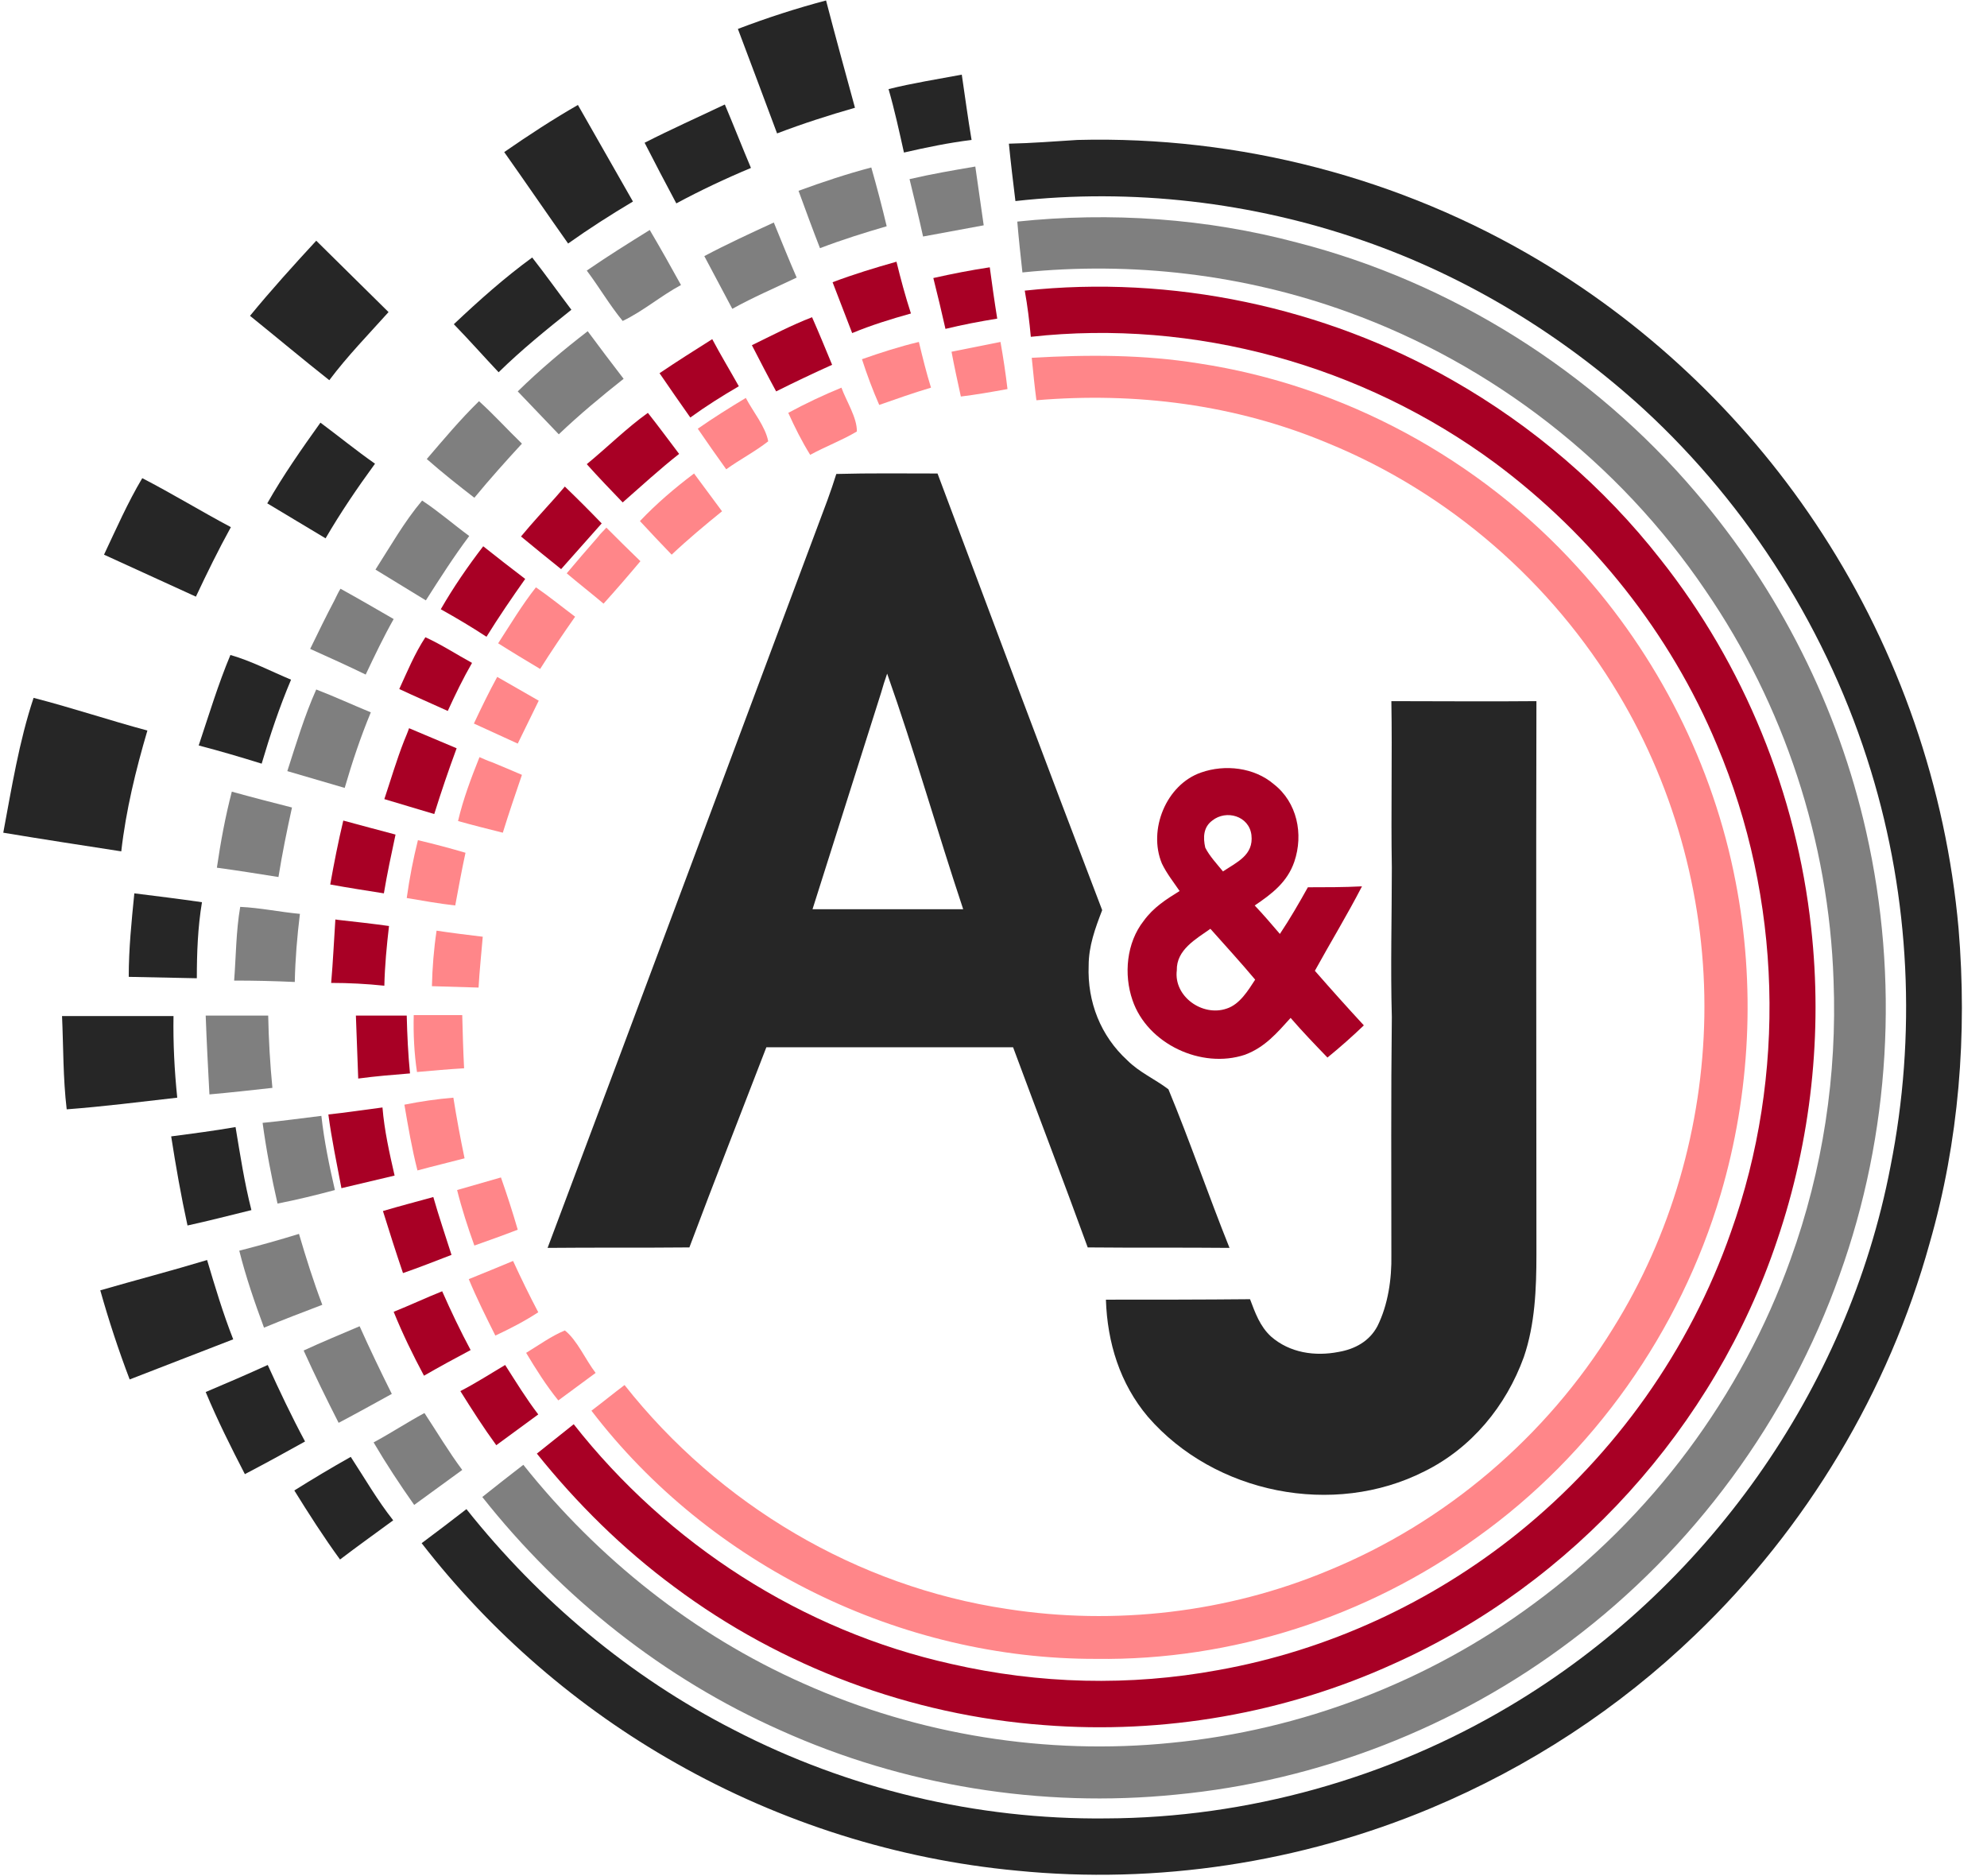
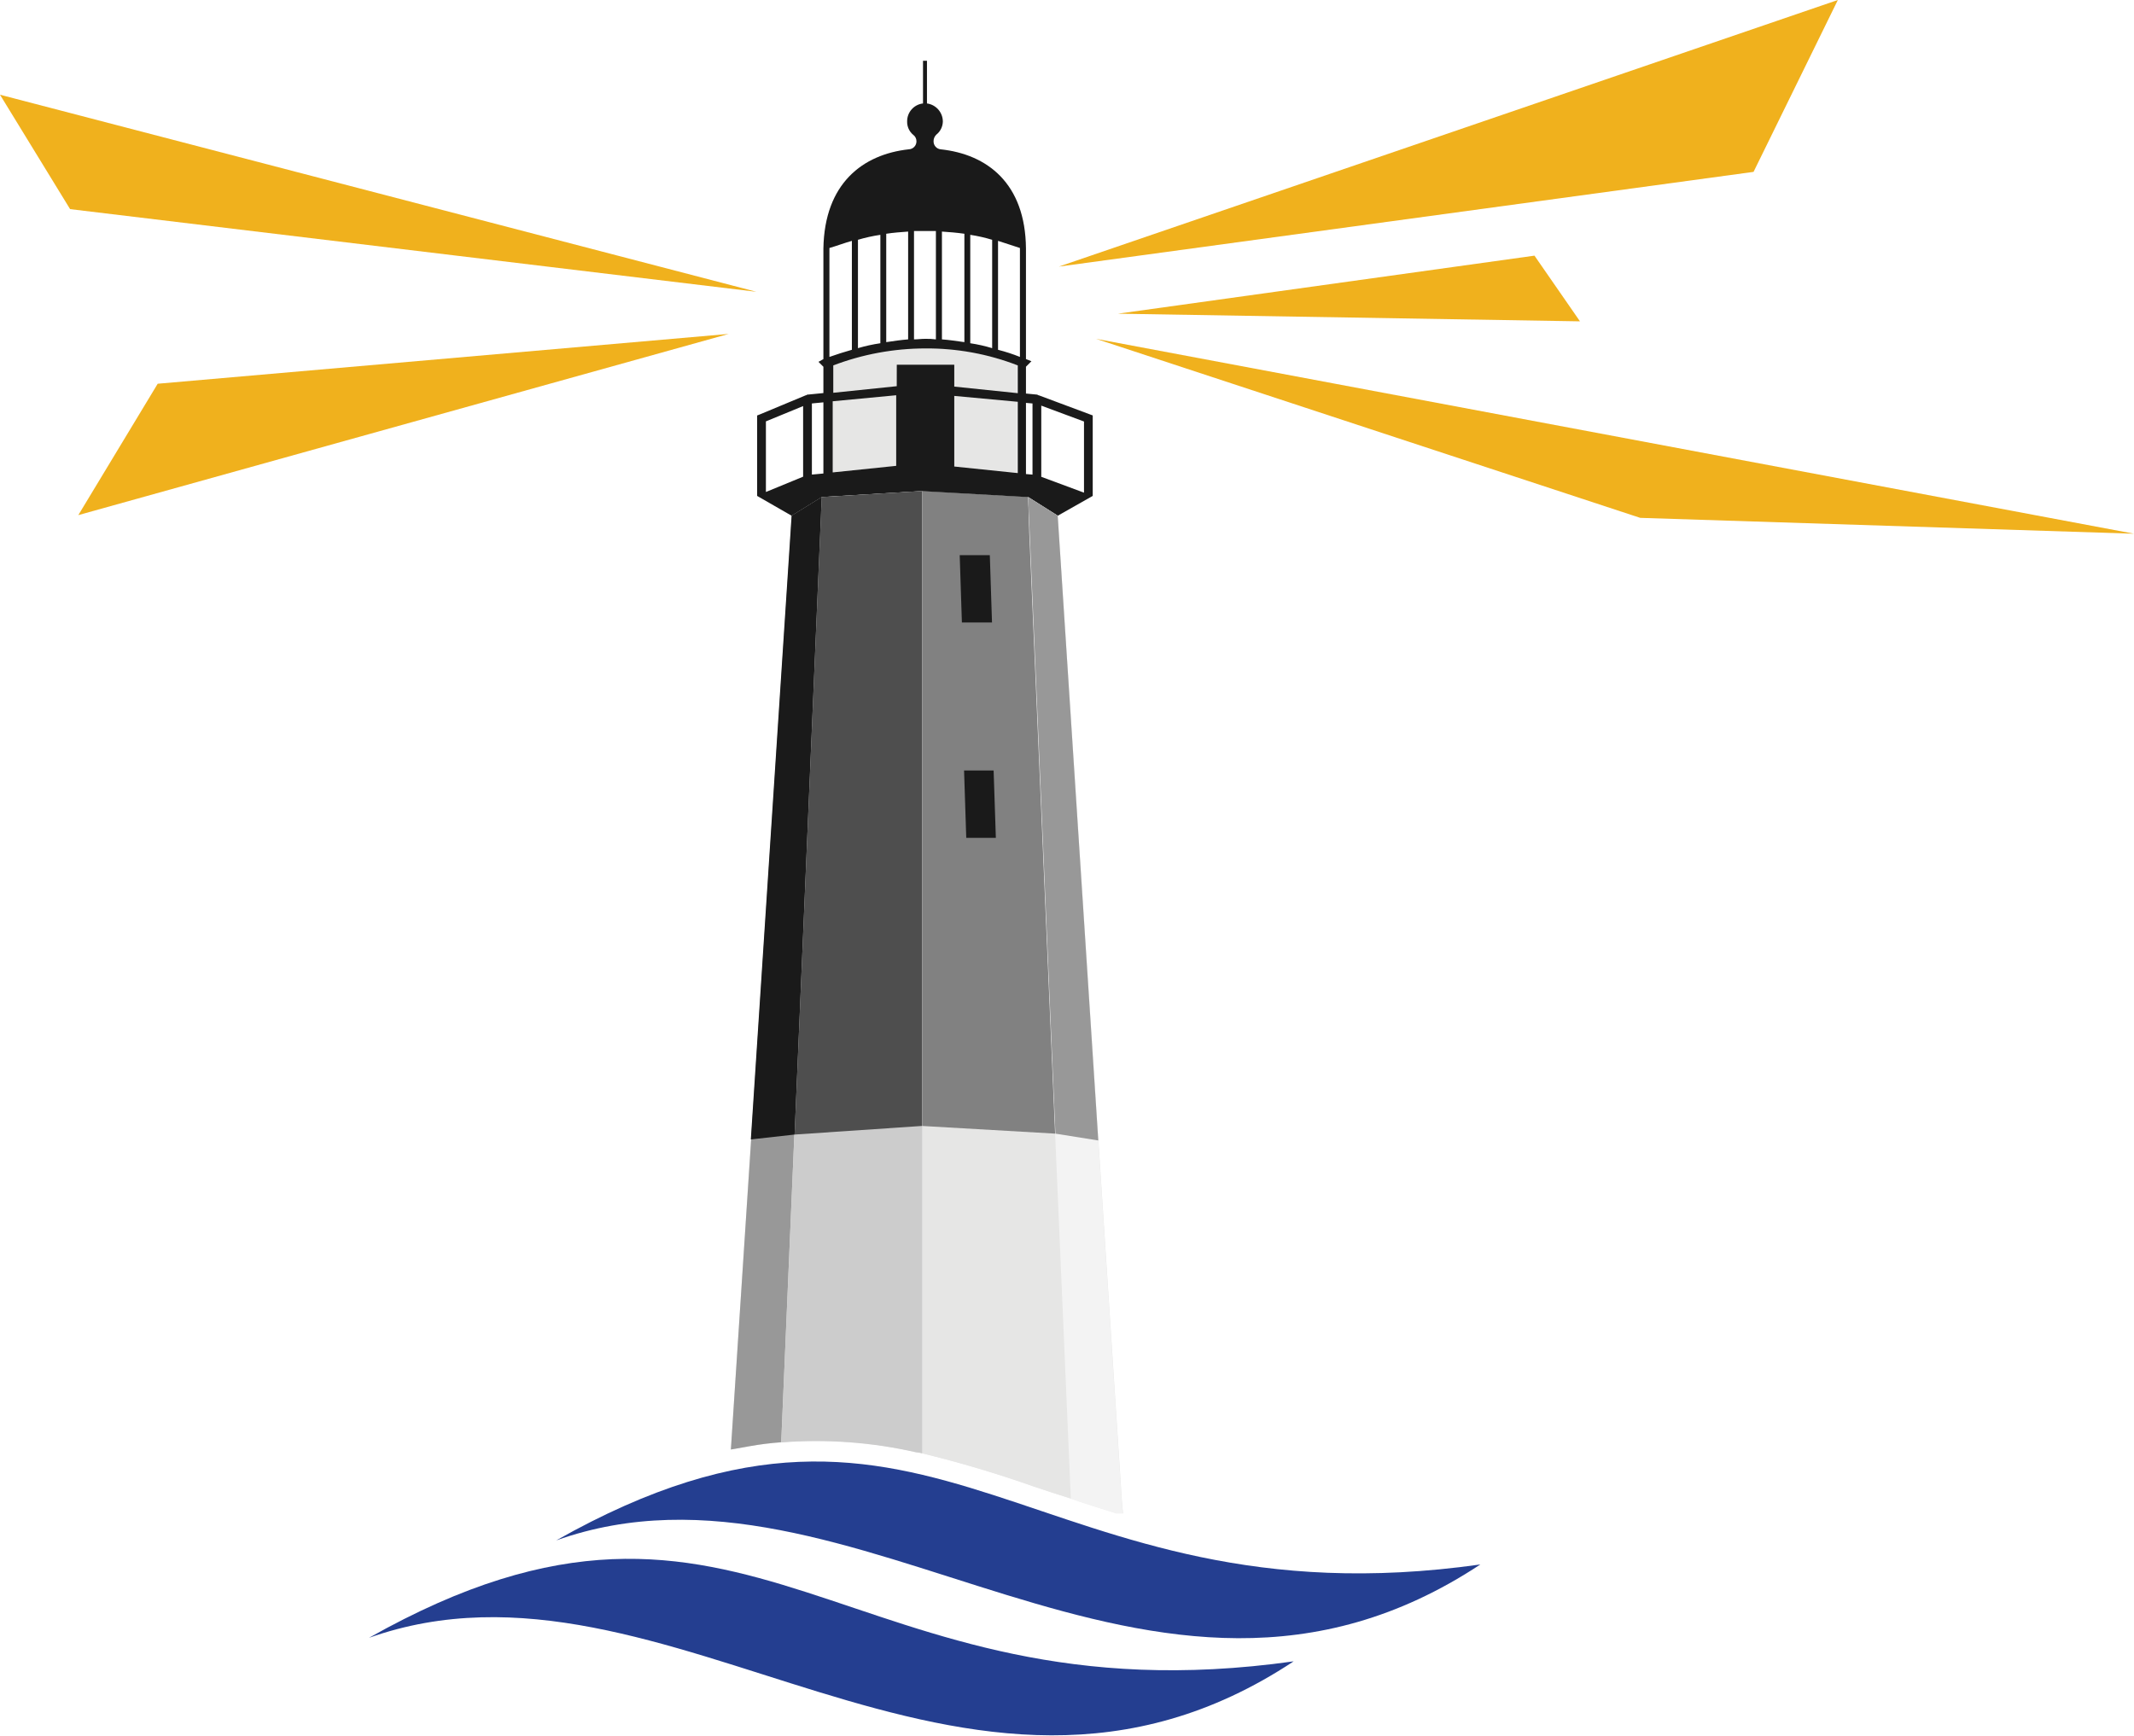
- <svg xmlns="http://www.w3.org/2000/svg" version="1.1" id="Layer_1" x="0px" y="0px" viewBox="0 0 426 402" style="enable-background:new 0 0 426 402;" xml:space="preserve">
-   <style type="text/css">
- 	.st0{fill:#262626;}
- 	.st1{fill:#7F7F7F;}
- 	.st2{fill:#A80025;}
- 	.st3{fill:#FF8689;}
- </style>
-   <path class="st0" d="M177.1,0.1c2,7.7,4.1,15.3,6.2,23c-5.6,1.6-11.2,3.4-16.7,5.5c-2.8-7.5-5.6-15-8.4-22.4  C164.5,3.8,170.7,1.8,177.1,0.1z" />
-   <path class="st0" d="M206.2,16c0.7,4.7,1.3,9.3,2.1,14c-4.9,0.6-9.7,1.6-14.5,2.7c-1-4.5-2-9.1-3.3-13.6  C195.7,17.8,200.9,17,206.2,16z" />
-   <path class="st0" d="M123.9,22.5c3.9,6.9,7.9,13.8,11.8,20.7c-4.7,2.8-9.4,5.8-13.9,9c-4.6-6.5-9.1-13.1-13.7-19.6  C113.3,29,118.5,25.6,123.9,22.5z" />
-   <path class="st0" d="M155.4,22.4c1.9,4.5,3.7,9.1,5.6,13.6c-5.5,2.3-10.8,4.8-16,7.6c-2.3-4.3-4.6-8.7-6.8-13  C143.9,27.7,149.7,25.1,155.4,22.4z" />
-   <path class="st0" d="M231,30c34.7-0.9,69.3,8.1,99.1,25.9c24.3,14.5,45.2,34.7,60.6,58.5c16.4,25.3,26.5,54.5,29.2,84.6  c1.9,22.7,0.1,45.6-6.2,67.5c-8.8,31.8-26.4,61.1-50.2,83.9c-16.4,15.8-35.7,28.4-56.7,37.2C278.9,399.3,248,404,218,401  c-25.6-2.4-50.6-10.3-73-23c-21.1-11.9-39.8-28.1-54.6-47.2c3.2-2.4,6.4-4.8,9.6-7.3c15.6,19.6,35,35.9,57.3,47.3  c24.5,12.7,52.2,19.3,79.8,19c30.3-0.1,60.6-8.6,86.6-24.1c41.9-24.9,72.4-67.7,81.6-115.6c5.6-28.1,4.2-57.5-4.2-84.9  c-9-29.5-26-56.6-48.7-77.5c-17.4-15.9-37.9-28.4-60.1-36.1c-23.8-8.3-49.6-11.3-74.6-8.5c-0.5-4.1-1-8.2-1.4-12.3  C221.2,30.7,226.1,30.3,231,30z" />
-   <path class="st1" d="M186.8,35.9c1.2,4.2,2.3,8.4,3.3,12.6c-4.8,1.4-9.6,2.9-14.3,4.7c-1.6-4.1-3.1-8.2-4.6-12.3  C176.4,39,181.5,37.3,186.8,35.9z" />
-   <path class="st1" d="M209.1,35.7c0.6,4.2,1.2,8.4,1.8,12.6c-4.3,0.8-8.7,1.6-13,2.4c-0.9-4.1-1.9-8.2-2.9-12.3  C199.7,37.3,204.4,36.5,209.1,35.7z" />
-   <path class="st1" d="M218.1,47.5c20-2.1,40.5-0.7,60,4.5c33.1,8.5,63.4,27.6,85.5,53.6c17.8,20.8,30.5,46,36.5,72.7  c7.1,31.4,5.2,64.7-5.7,95c-11,31-31.3,58.7-57.7,78.5c-24.5,18.5-54.1,30-84.6,32.9c-28.9,2.9-58.4-1.9-84.8-13.8  c-25-11.1-46.9-28.5-63.9-50c2.9-2.3,5.8-4.6,8.8-6.9c16,20.1,36.6,36.5,60.1,46.9c24.6,11,52.1,15.4,78.8,12.7  c28-2.7,55.1-13.1,77.7-29.8c25.2-18.5,44.6-44.5,55.1-73.9c6.9-19.1,10-39.5,9.2-59.8c-1-29.7-10.6-59-27.5-83.6  C347.1,99.2,320,78.1,289,66.9c-22.3-8.1-46.3-10.9-69.8-8.5C218.8,54.8,218.4,51.1,218.1,47.5z" />
-   <path class="st1" d="M165.9,47.7c1.6,3.9,3.2,7.9,4.9,11.8c-4.6,2.2-9.3,4.2-13.8,6.7c-2-3.8-4-7.5-6-11.3  C155.9,52.3,160.9,50,165.9,47.7z" />
-   <path class="st1" d="M139.3,49.3c2.3,3.9,4.5,7.8,6.7,11.8c-4.3,2.3-8.1,5.6-12.5,7.7c-2.8-3.4-5-7.2-7.7-10.8  C130.3,54.9,134.8,52.1,139.3,49.3z" />
-   <path class="st0" d="M67.8,51.6c5.2,5.1,10.3,10.2,15.5,15.3c-4.3,4.8-8.8,9.4-12.7,14.6c-5.7-4.5-11.3-9.2-17-13.8  C58.2,62.1,63,56.8,67.8,51.6z" />
-   <path class="st0" d="M114.1,55.2c2.9,3.7,5.6,7.5,8.4,11.2c-5.4,4.3-10.7,8.6-15.6,13.4c-3.2-3.4-6.3-6.9-9.6-10.3  C102.7,64.4,108.2,59.5,114.1,55.2z" />
-   <path class="st2" d="M192.2,56.1c0.9,3.7,1.9,7.4,3.1,11.1c-4.3,1.2-8.5,2.5-12.6,4.2c-1.4-3.6-2.8-7.3-4.2-10.9  C183,58.8,187.6,57.4,192.2,56.1z" />
-   <path class="st2" d="M212.2,57.3c0.5,3.7,1,7.3,1.6,11c-3.7,0.6-7.4,1.3-11.1,2.2c-0.8-3.6-1.7-7.3-2.6-10.9  C204.1,58.7,208.2,57.9,212.2,57.3z" />
-   <path class="st2" d="M311.4,81.5c17.2,9.8,32.4,22.8,44.6,38.4c17.9,22.6,29.2,50.3,32.3,79c2.5,22.5,0,45.5-7.3,67  c-13.4,40-43.8,73.6-82.3,90.8c-23.3,10.6-49.3,15.1-74.8,13.1c-28.6-2.1-56.4-12.5-79.3-29.6c-11.1-8.2-20.9-17.9-29.5-28.6  c2.6-2.1,5.3-4.2,7.9-6.3c20.2,25.7,49,44.3,81,51.4c18.8,4.3,38.2,4.8,57.2,1.3c23.5-4.2,45.8-14.5,64.4-29.5  c20.7-16.7,36.7-39.2,45.5-64.4c12-33.6,10.9-71.5-3-104.4c-10-24-26.7-44.9-47.5-60.4c-28.4-21-64.5-31-99.6-27.1  c-0.3-3.3-0.7-6.6-1.3-9.9C251.2,58.9,283.9,65.8,311.4,81.5z" />
-   <path class="st2" d="M174.1,68c1.5,3.4,2.9,6.8,4.3,10.2c-4,1.8-8,3.7-12,5.7c-1.8-3.3-3.5-6.6-5.2-9.9  C165.5,71.9,169.7,69.7,174.1,68z" />
-   <path class="st1" d="M126,71c2.5,3.4,5.1,6.8,7.7,10.2c-4.8,3.8-9.5,7.7-13.9,11.9c-2.9-3-5.8-6.1-8.8-9.2  C115.7,79.3,120.8,75,126,71z" />
-   <path class="st2" d="M152.7,72.7c1.8,3.4,3.8,6.7,5.7,10.1c-3.6,2.1-7.1,4.3-10.4,6.7c-2.2-3.1-4.4-6.3-6.6-9.5  C145.1,77.5,148.9,75.1,152.7,72.7z" />
-   <path class="st3" d="M197,73.3c0.8,3.3,1.6,6.6,2.6,9.8c-3.7,1.1-7.4,2.4-11.1,3.7c-1.4-3.2-2.6-6.4-3.7-9.8  C188.8,75.6,192.8,74.3,197,73.3z" />
-   <path class="st3" d="M214.5,73.3c0.6,3.4,1.1,6.7,1.5,10.1c-3.3,0.6-6.7,1.2-10,1.6c-0.7-3.2-1.4-6.4-2-9.6  C207.5,74.7,211,74,214.5,73.3z" />
-   <path class="st3" d="M257,77.9c31.1,4.7,60.2,20.5,81.3,43.8c17.1,18.8,29,42.3,33.8,67.3c4.3,22.1,3.2,45.3-3.2,67  c-8.7,29.4-27.3,55.8-52.3,73.6c-23.5,17-52.5,26.4-81.6,26c-41.8,0.1-82.8-20-108.2-53.2c2.4-1.8,4.7-3.7,7.1-5.5  c20.2,25.6,49.8,43.2,82,48c23.1,3.6,47.2,0.8,68.8-8.2c25.2-10.3,46.8-28.7,61.1-51.9c12.5-20,19.2-43.4,19.6-66.9  c0.4-24.1-6-48.4-18.4-69.1c-14.3-24-36.4-43.2-62.3-53.8c-19.8-8.3-41.2-11-62.5-9.2c-0.4-3-0.7-6.1-1-9.1  C233.3,76,245.2,76,257,77.9z" />
-   <path class="st3" d="M180.4,83.1c1,2.8,3.4,6.5,3.3,9.4c-3.2,1.9-6.7,3.2-10,5c-1.8-2.9-3.3-5.9-4.7-9  C172.7,86.5,176.5,84.7,180.4,83.1z" />
-   <path class="st1" d="M102.7,86c3.2,2.9,6.1,6.1,9.2,9.1c-3.5,3.8-6.9,7.6-10.2,11.6c-3.5-2.7-6.9-5.4-10.2-8.3  C95.1,94.2,98.7,89.9,102.7,86z" />
-   <path class="st3" d="M159.9,85.3c1.5,2.9,4.2,6.1,4.8,9.3c-2.8,2.2-6.1,3.9-9,6c-2.1-2.9-4.1-5.8-6.1-8.7  C152.9,89.6,156.4,87.4,159.9,85.3z" />
-   <path class="st2" d="M138.9,88.5c2.3,2.9,4.5,5.9,6.7,8.8c-4.2,3.3-8.1,6.9-12.1,10.4c-2.6-2.7-5.2-5.4-7.7-8.2  C130.3,95.8,134.3,91.8,138.9,88.5z" />
-   <path class="st0" d="M68.7,90.6c3.9,2.9,7.7,6,11.7,8.8c-3.8,5.2-7.4,10.5-10.6,16c-4.2-2.5-8.3-5-12.5-7.5  C60.7,101.9,64.7,96.2,68.7,90.6z" />
-   <path class="st0" d="M30.5,102.5c6.4,3.3,12.6,7.1,19,10.5c-2.7,4.9-5.1,9.8-7.5,14.9c-6.6-3-13.1-6-19.7-9  C24.9,113.4,27.4,107.7,30.5,102.5z" />
-   <path class="st3" d="M148.8,101.5c2,2.7,4,5.4,6,8.1c-3.7,3-7.3,6-10.8,9.3c-2.3-2.4-4.6-4.8-6.8-7.2  C140.8,107.9,144.7,104.6,148.8,101.5z" />
-   <path class="st2" d="M121.1,104.3c2.7,2.6,5.3,5.2,7.9,7.9c-2.9,3.3-5.8,6.5-8.7,9.8c-2.9-2.3-5.8-4.7-8.6-7c2.4-2.9,5-5.7,7.5-8.5  C119.9,105.7,120.5,105,121.1,104.3z" />
-   <path class="st1" d="M90.5,107.3c3.5,2.3,6.7,5.1,10.1,7.6c-3.3,4.4-6.3,9.1-9.3,13.8c-3.6-2.2-7.2-4.4-10.8-6.6  C83.7,117.1,86.7,111.8,90.5,107.3z" />
-   <path class="st3" d="M130,113.1c2.4,2.4,4.8,4.8,7.3,7.2c-2.6,3.1-5.2,6.1-7.9,9.1c-2.6-2.2-5.3-4.3-7.9-6.5  c2.2-2.6,4.4-5.2,6.7-7.8C128.7,114.4,129.4,113.8,130,113.1z" />
-   <path class="st2" d="M103.6,117.1c3,2.4,6,4.7,9,7c-2.9,4.1-5.7,8.2-8.3,12.4c-3.2-2.1-6.4-4-9.8-5.9  C97.2,125.9,100.3,121.4,103.6,117.1z" />
-   <path class="st3" d="M114.9,125.9c2.9,2,5.6,4.2,8.4,6.3c-2.6,3.7-5.1,7.4-7.5,11.2c-3-1.8-6-3.6-9-5.5  C109.4,133.9,111.9,129.7,114.9,125.9z" />
-   <path class="st1" d="M73,126.2c3.8,2.1,7.6,4.3,11.4,6.5c-2.2,3.9-4.1,7.9-6,11.9c-3.9-1.9-7.9-3.7-11.9-5.5c1.7-3.5,3.4-7,5.2-10.4  C72.1,127.9,72.5,127,73,126.2z" />
-   <path class="st2" d="M91.2,136.6c3.5,1.6,6.7,3.7,10,5.5c-1.9,3.3-3.6,6.8-5.2,10.3c-3.5-1.6-7-3.1-10.4-4.7  C87.3,144,88.9,140.1,91.2,136.6z" />
-   <path class="st0" d="M49.4,140.4c4.5,1.3,8.7,3.5,13,5.3c-2.5,5.9-4.5,11.9-6.3,18c-4.5-1.4-8.9-2.7-13.5-3.9  C44.8,153.2,46.8,146.6,49.4,140.4z" />
-   <path class="st3" d="M106.6,145.1c3,1.7,5.9,3.4,8.9,5.1c-1.5,3.1-3,6.1-4.5,9.2c-3.1-1.4-6.3-2.9-9.4-4.3  C103.2,151.7,104.8,148.4,106.6,145.1z" />
-   <path class="st0" d="M250.5,233.5c-2.9-2.2-6.2-3.6-8.8-6.2c-5.7-5.2-8.6-12.5-8.3-20.3c0-4.2,1.4-8,2.9-11.9  c-11.9-31.1-23.6-62.4-35.3-93.6c-7.2,0-14.5-0.1-21.7,0.1c-0.6,1.9-1.2,3.7-1.9,5.6c-20,53.4-39.9,106.9-60,160.3  c10.1-0.1,20.3,0,30.4-0.1c5.4-14.4,11-28.6,16.5-42.9c17.6,0,35.3,0,52.9,0c5.3,14.3,10.8,28.6,16,42.9c10.1,0.1,20.3,0,30.4,0.1  C259.1,256.3,255.1,244.6,250.5,233.5z M174.2,194.9c4.9-15.5,9.8-30.9,14.7-46.4c0.4-1.4,0.8-2.7,1.3-4.1  c5.9,16.7,10.7,33.7,16.3,50.5C195.7,194.9,185,194.9,174.2,194.9z" />
-   <path class="st1" d="M67.8,147.8c3.9,1.5,7.8,3.3,11.7,4.9c-2.2,5.3-4,10.7-5.6,16.2c-4.1-1.2-8.2-2.4-12.3-3.6  C63.5,159.4,65.3,153.4,67.8,147.8z" />
-   <path class="st0" d="M7.2,149.6c8.2,2.1,16.2,4.8,24.4,7c-2.5,8.5-4.6,17.1-5.6,25.9c-8.4-1.3-16.9-2.6-25.3-4  C2.5,168.9,4.1,158.9,7.2,149.6z" />
-   <path class="st0" d="M298.3,150.3c10.4,0,20.8,0.1,31.1,0c-0.1,39.5,0,79,0,118.6c0,7.3-0.3,15-2.7,22  c-3.8,10.5-11.2,19.5-21.3,24.5c-19.5,9.9-45,4.8-59.3-11.7c-6-7.1-8.7-15.9-9-25.1c10.3,0,20.6,0,30.9-0.1c1.1,2.9,2.1,5.8,4.5,8  c4,3.5,9.4,4.3,14.5,3.3c3.5-0.6,6.6-2.3,8.3-5.5c2.3-4.6,3.1-10.2,3-15.3c0-17-0.1-34,0.1-51c-0.3-10.7,0-21.3,0-32  C298.2,174,298.5,162.1,298.3,150.3z" />
-   <path class="st2" d="M87.7,156.1c3.4,1.4,6.8,2.9,10.2,4.3c-1.7,4.6-3.3,9.3-4.8,14.1c-3.6-1.1-7.1-2.1-10.7-3.2  c1.4-4.2,2.6-8.3,4.2-12.4C87,157.9,87.4,157,87.7,156.1z" />
-   <path class="st3" d="M102.8,162.3c0.9,0.4,1.8,0.8,2.7,1.1c2.2,0.9,4.3,1.8,6.4,2.7c-1.4,4.1-2.8,8.2-4.1,12.4  c-3.2-0.8-6.4-1.6-9.6-2.5C99.3,171.3,101,166.8,102.8,162.3z" />
-   <path class="st1" d="M49.7,169.7c4.3,1.2,8.6,2.3,12.9,3.4c-1.1,5-2.1,9.9-2.9,14.9c-4.4-0.7-8.8-1.4-13.2-2  C47.3,180.5,48.3,175.1,49.7,169.7z" />
-   <path class="st2" d="M73.6,175.9c3.7,1,7.4,2,11.2,3c-0.9,4.2-1.8,8.4-2.5,12.6c-3.8-0.6-7.7-1.2-11.5-1.9  C71.6,185.1,72.5,180.5,73.6,175.9z" />
-   <path class="st3" d="M89.6,180.1c3.4,0.8,6.8,1.7,10.2,2.7c-0.8,3.7-1.5,7.5-2.2,11.3c-3.5-0.4-6.9-1-10.4-1.6  C87.8,188.2,88.6,184.1,89.6,180.1z" />
-   <path class="st0" d="M28.8,191.5c4.8,0.6,9.7,1.2,14.5,1.9c-0.9,5.4-1.1,10.9-1.1,16.3c-4.9-0.1-9.8-0.2-14.6-0.3  C27.6,203.4,28.2,197.5,28.8,191.5z" />
-   <path class="st1" d="M51.5,194.4c4.3,0.2,8.5,1.1,12.8,1.5c-0.6,4.9-1,9.7-1.1,14.6c-4.3-0.2-8.6-0.3-13-0.3  C50.6,205,50.6,199.6,51.5,194.4z" />
-   <path class="st2" d="M71.9,197.1l0.7,0.1c3.6,0.4,7.2,0.8,10.8,1.3c-0.5,4.3-0.9,8.5-1,12.8c-3.8-0.4-7.6-0.6-11.4-0.6  C71.4,206.1,71.6,201.6,71.9,197.1z" />
-   <path class="st2" d="M281.9,208.1c3.3-6,6.9-11.9,10.1-18.1c-3.9,0.2-7.8,0.2-11.6,0.2c-1.9,3.4-3.8,6.7-6,10  c-1.8-2.1-3.5-4.1-5.4-6.1c3.7-2.5,7-5,8.5-9.4c2-5.9,0.6-12.7-4.4-16.6c-4.2-3.6-10.5-4.3-15.6-2.5c-7.5,2.6-11.4,12.3-8.4,19.5  c1,2.1,2.5,4,3.8,5.9c-2.9,1.8-5.6,3.5-7.7,6.4c-3.7,4.7-4.3,11.5-2.4,17c3.2,9.4,14.8,14.8,24.1,11.7c4.3-1.6,6.9-4.7,9.8-7.9  c2.5,2.9,5.2,5.7,7.9,8.5c2.7-2.2,5.3-4.5,7.8-6.9C288.8,215.9,285.3,212,281.9,208.1z M259.9,175.9c3-2.4,7.9-1,8.4,3.1  c0.5,4.3-3.1,5.8-6.1,7.8c-1.3-1.6-2.9-3.3-3.8-5.1C257.9,179.5,258,177.3,259.9,175.9z M263,216.2c-5.2,1.8-11.4-2.6-10.7-8.2  c-0.1-4.4,4.1-6.7,7.2-8.9c3.2,3.6,6.5,7.2,9.6,10.9C267.6,212.3,265.8,215.3,263,216.2z" />
-   <path class="st3" d="M93.6,199.5c3.3,0.5,6.6,0.9,9.9,1.3c-0.3,3.6-0.7,7.3-0.9,10.9c-3.3-0.1-6.7-0.2-10-0.3  C92.7,207.4,93,203.5,93.6,199.5z" />
-   <path class="st0" d="M13.3,217.8c8,0,15.9,0,23.9,0c-0.1,5.8,0.2,11.7,0.8,17.5c-7.9,0.9-15.8,1.9-23.7,2.5  C13.5,231.1,13.6,224.4,13.3,217.8z" />
-   <path class="st1" d="M44.1,217.7c4.5,0,8.9,0,13.4,0c0.1,5.2,0.4,10.3,0.9,15.5c-4.5,0.5-9,1-13.5,1.4  C44.6,228.9,44.3,223.3,44.1,217.7z" />
-   <path class="st2" d="M76.3,217.7c3.6,0,7.3,0,10.9,0c0.1,4.2,0.3,8.3,0.7,12.4c-3.7,0.3-7.4,0.6-11.1,1.1  C76.6,226.7,76.5,222.2,76.3,217.7z" />
-   <path class="st3" d="M88.7,217.6c3.5,0,6.9,0,10.4,0c0.1,3.8,0.2,7.6,0.4,11.4c-3.4,0.2-6.7,0.5-10.1,0.8  C88.8,225.8,88.6,221.7,88.7,217.6z" />
-   <path class="st3" d="M97.2,235.3c0.7,4.4,1.5,8.7,2.4,13c-3.4,0.9-6.8,1.7-10.1,2.6c-1.2-4.7-2-9.4-2.8-14.1  C90.2,236.1,93.6,235.6,97.2,235.3z" />
-   <path class="st2" d="M82,237.4c0.4,4.9,1.5,9.8,2.6,14.6c-3.8,0.9-7.6,1.8-11.4,2.7c-1-5.3-2.1-10.5-2.8-15.8  C74.2,238.5,78.1,237.9,82,237.4z" />
-   <path class="st1" d="M68.9,239.2c0.6,5.4,1.7,10.7,2.9,15.9c-4.1,1.1-8.2,2.1-12.3,2.9c-1.3-5.7-2.4-11.4-3.2-17.3  C60.5,240.3,64.7,239.7,68.9,239.2z" />
-   <path class="st0" d="M50.5,241.6c1,6,1.9,11.9,3.4,17.8c-4.5,1.1-9.1,2.3-13.7,3.3c-1.4-6.4-2.5-12.7-3.5-19.1  C41.3,243,45.9,242.4,50.5,241.6z" />
-   <path class="st3" d="M107.4,252.4c1.3,3.7,2.5,7.4,3.6,11.2c-3.1,1.2-6.2,2.3-9.3,3.4c-1.4-3.9-2.7-7.9-3.7-11.9  C101.1,254.2,104.3,253.3,107.4,252.4z" />
-   <path class="st2" d="M92.9,256.6c1.2,4.2,2.6,8.3,3.9,12.4c-3.4,1.3-6.9,2.7-10.4,3.9c-1.5-4.4-2.9-8.8-4.3-13.3  C85.8,258.5,89.3,257.6,92.9,256.6z" />
-   <path class="st1" d="M64.1,264.5c1.5,5.1,3.1,10.2,5,15.2c-4.2,1.6-8.4,3.2-12.5,4.9c-2-5.4-3.9-10.9-5.3-16.5  C55.6,267,59.9,265.8,64.1,264.5z" />
-   <path class="st0" d="M44.4,270.1c1.7,5.7,3.4,11.4,5.6,17c-7.4,2.9-14.8,5.7-22.2,8.6c-2.4-6.3-4.5-12.7-6.3-19.1  C29.1,274.4,36.8,272.4,44.4,270.1z" />
-   <path class="st3" d="M110,270.3c1.7,3.7,3.5,7.4,5.4,11c-2.9,1.9-6,3.5-9.2,5c-2-4-4-8-5.7-12.1C103.7,272.9,106.9,271.6,110,270.3z  " />
-   <path class="st2" d="M94.8,276.8c1.9,4.3,3.9,8.5,6.1,12.6c-3.4,1.8-6.7,3.6-10,5.5c-2.4-4.5-4.6-9-6.5-13.7  C87.9,279.8,91.3,278.2,94.8,276.8z" />
-   <path class="st1" d="M77.1,284.3c2.2,4.9,4.5,9.7,6.9,14.5c-3.8,2.1-7.6,4.2-11.4,6.2c-2.6-5.1-5.1-10.2-7.5-15.5  C69,287.7,73.1,286,77.1,284.3z" />
-   <path class="st3" d="M121.1,285.2c2.6,2,4.5,6.4,6.6,9.1c-2.7,2-5.3,3.9-8,5.9c-2.6-3.2-4.8-6.7-6.9-10.2  C115.6,288.3,118.2,286.4,121.1,285.2z" />
-   <path class="st0" d="M57.4,292.6c2.5,5.5,5.1,11,8,16.4c-4.3,2.4-8.5,4.7-12.9,7c-3-5.8-5.9-11.6-8.4-17.6  C48.6,296.5,53,294.6,57.4,292.6z" />
-   <path class="st2" d="M108.3,292.6c2.3,3.6,4.5,7.2,7.1,10.6c-3,2.2-6,4.4-9,6.6c-2.7-3.7-5.2-7.6-7.7-11.6  C102,296.5,105.1,294.5,108.3,292.6z" />
-   <path class="st1" d="M91,302.9c2.7,4.1,5.2,8.3,8.1,12.2c-3.4,2.5-6.9,5-10.3,7.5c-3.1-4.4-6-8.8-8.7-13.4  C83.8,307.2,87.3,304.9,91,302.9z" />
-   <path class="st0" d="M75.2,312.3c3,4.6,5.7,9.3,9.1,13.6c-3.8,2.8-7.6,5.5-11.4,8.4c-3.5-4.8-6.7-9.8-9.8-14.8  C67.1,317,71.1,314.6,75.2,312.3z" />
+ <svg xmlns="http://www.w3.org/2000/svg" id="Layer_1" data-name="Layer 1" viewBox="0 0 537.91 437.47">
+   <defs>
+     <style>.cls-1{fill:#e6e6e5;}.cls-1,.cls-3,.cls-4,.cls-5,.cls-6,.cls-7,.cls-8,.cls-9{fill-rule:evenodd;}.cls-2{fill:#818181;}.cls-3{fill:#1a1a1a;}.cls-4{fill:#243e90;}.cls-5{fill:#f0b11d;}.cls-10,.cls-6{fill:#989898;}.cls-7{fill:#ccc;}.cls-8{fill:#f3f3f3;}.cls-9{fill:#4e4e4e;}</style>
+   </defs>
+   <path class="cls-1" d="M208.64,172.66l-7.59,4.7-.56,9L185.73,412.78c1.52-.28,3.17-.55,4.69-.83a76,76,0,0,1,8-1,113.21,113.21,0,0,1,34,2.49,6.23,6.23,0,0,1,1.52.27,291.43,291.43,0,0,1,28.29,8.42c3,1,6.21,2.07,9.24,3,3.87,1.38,7.59,2.48,11.46,3.72h1.65l-.27-2.89L268.11,177.36l-7.45-4.7-26.77-1.51-25.25,1.51Z" transform="translate(-1.5 -47.36)" />
+   <path class="cls-1" d="M233.89,412.36v1.38a291.43,291.43,0,0,1,28.29,8.42c3,1,6.21,2.07,9.24,3l-.13-4.69L260.66,172.66l-26.77-1.51Z" transform="translate(-1.5 -47.36)" />
+   <polygon class="cls-2" points="232.39 283.85 266.04 285.79 259.16 125.3 232.39 123.78 232.39 283.85" />
+   <path class="cls-1" d="M257.9,163.56V139.41a63.21,63.21,0,0,0-23.32-4.28,65.42,65.42,0,0,0-23.18,4.28v27l21.39-2.07,1.1-.13,1.1.13,22.91,2.21Z" transform="translate(-1.5 -47.36)" />
+   <path class="cls-3" d="M274.74,153.62l-10.77-4v17.94l10.77,4Zm-58.51-18.08V108.08c-1.94.55-3.73,1.24-5.66,1.8v27.46c1.93-.69,3.72-1.24,5.66-1.8Zm-7.18,2.35V110h0c.28-16.42,9.94-23.73,21.53-25A2,2,0,0,0,232.51,83h0a2,2,0,0,0-.83-1.66A4.22,4.22,0,0,1,230.16,78a4.51,4.51,0,0,1,4-4.56V62.68h1V73.44a4.62,4.62,0,0,1,4,4.56,4.33,4.33,0,0,1-1.65,3.31,2.26,2.26,0,0,0-.69,1.66h0A2,2,0,0,0,238.58,85c11.73,1.24,21.39,8.55,21.53,25h0v27.88l1.38.55-1.38,1.38v6.76l2.9.28.13.14h.14l13.66,5.1v20.29l-8.83,5-7.45-4.7-26.77-1.51-25.25,1.51-7.59,4.7-8.7-5V152.1l.69-.27L204.63,147h.14l.14-.14,4.14-.41v-6.63l-1.24-1.24Zm49.54-.55V109.88c-1.79-.56-3.73-1.25-5.52-1.8v27.46a43.82,43.82,0,0,1,5.52,1.8Zm-7-2.21V107.81a38.84,38.84,0,0,0-5.52-1.25v27.33a38.79,38.79,0,0,1,5.52,1.24Zm-7-1.52V106.29c-1.94-.28-3.73-.42-5.66-.55v27.18c1.93.14,3.72.42,5.66.69Zm-7.18-.69V105.6h-5.52v27.32c1,0,1.79-.14,2.76-.14a17.33,17.33,0,0,1,2.76.14Zm-7,0V105.74c-1.79.13-3.72.27-5.52.55v27.32c1.8-.27,3.73-.55,5.52-.69Zm-7,1V106.56a40.88,40.88,0,0,0-5.65,1.25v27.32a40.83,40.83,0,0,1,5.65-1.24Zm4.14,5.38h14.49v5.52l16,1.66v-7a63.21,63.21,0,0,0-23.32-4.28,65.42,65.42,0,0,0-23.18,4.28v6.9l16-1.66Zm14.49,7.87v17.8l16,1.65V148.65ZM227.4,164.8V147l-16,1.52v17.93Zm32.71-15.87v17.94l1.65.14V149.07Zm-51.06,17.8V148.79l-2.9.28V167Zm-5.11-17-9.38,3.86v17.8l9.38-3.86Z" transform="translate(-1.5 -47.36)" />
+   <path class="cls-4" d="M141.71,435.69C217.05,408.91,291,497,374.65,441.76c-113,16-136.48-60.58-232.94-6.07Z" transform="translate(-1.5 -47.36)" />
+   <path class="cls-4" d="M94.51,460.25c75.35-26.77,149.45,61.27,233.08,5.93-113.16,16-136.48-60.44-233.08-5.93Z" transform="translate(-1.5 -47.36)" />
+   <path class="cls-5" d="M19.17,100.08l173,20.84L1.5,71.24Zm395.77,77.83L277.77,132.78l261.64,49.13Zm-15.18-49.54-116.47-1.93,105-14.63Zm43.75-37.68L268.39,114.57,464.76,47.36ZM21.24,177.22l163.94-45.68L41.25,144.1Z" transform="translate(-1.5 -47.36)" />
+   <path class="cls-6" d="M208,186.6l.69-13.94-7.59,4.7-.56,9L185.73,412.78c1.52-.28,3.17-.55,4.69-.83a76,76,0,0,1,8-1Z" transform="translate(-1.5 -47.36)" />
+   <path class="cls-7" d="M208.64,172.66,208,186.6,198.42,411a113.21,113.21,0,0,1,34,2.49,6.23,6.23,0,0,1,1.52.27V171.15Z" transform="translate(-1.5 -47.36)" />
+   <path class="cls-8" d="M260.94,181.63,271.42,425.2c3.87,1.38,7.59,2.48,11.46,3.72h1.65l-.27-2.89L268.11,177.36l-7.45-4.7Z" transform="translate(-1.5 -47.36)" />
+   <polygon class="cls-3" points="207.13 125.3 200.29 286.02 189.26 287.25 199.54 129.99 207.13 125.3" />
+   <polygon class="cls-9" points="200.29 286.02 232.39 283.85 232.39 123.78 207.13 125.3 200.29 286.02" />
+   <polygon class="cls-10" points="266.04 285.79 276.84 287.51 266.61 129.99 259.16 125.3 266.04 285.79" />
+   <polygon class="cls-3" points="241.91 139.95 249.5 139.95 250.05 156.92 242.46 156.92 241.91 139.95" />
+   <polygon class="cls-3" points="243.01 194.24 250.46 194.24 251.02 211.22 243.56 211.22 243.01 194.24" />
</svg>
